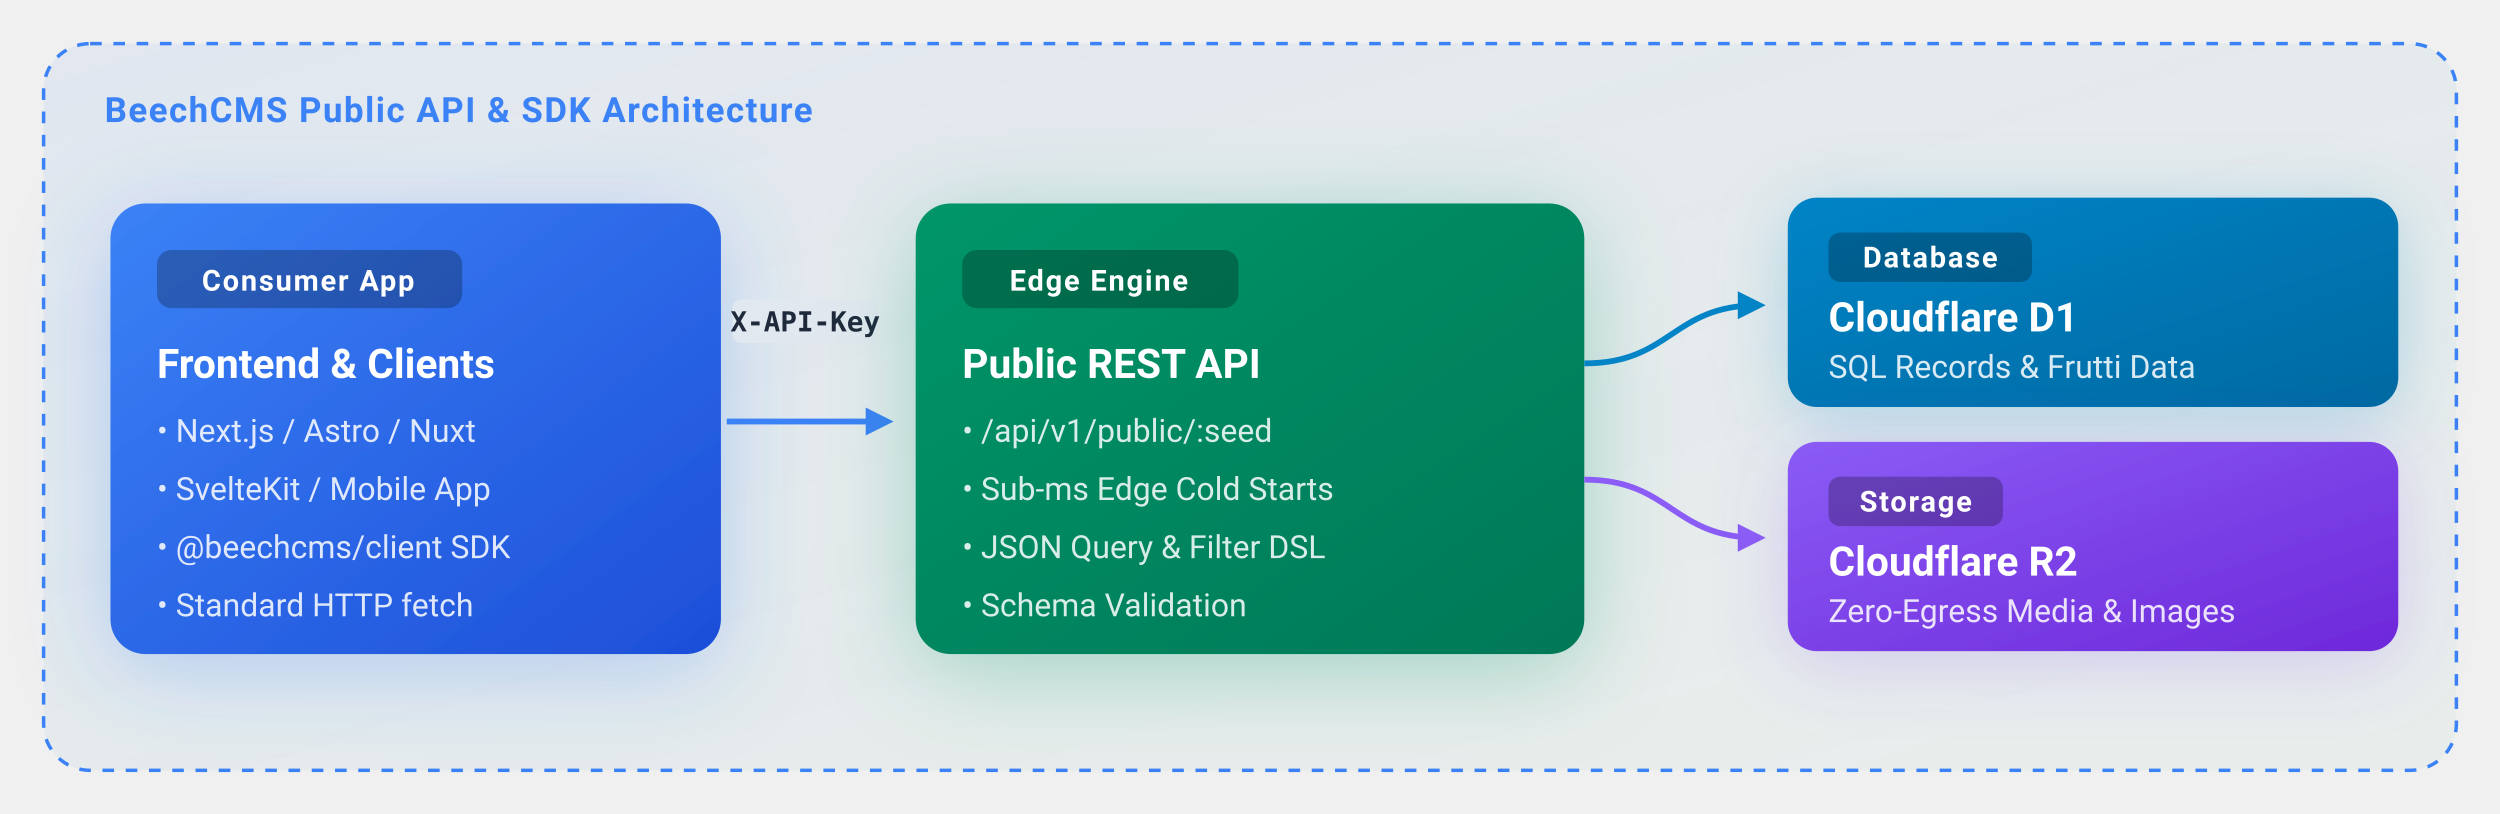
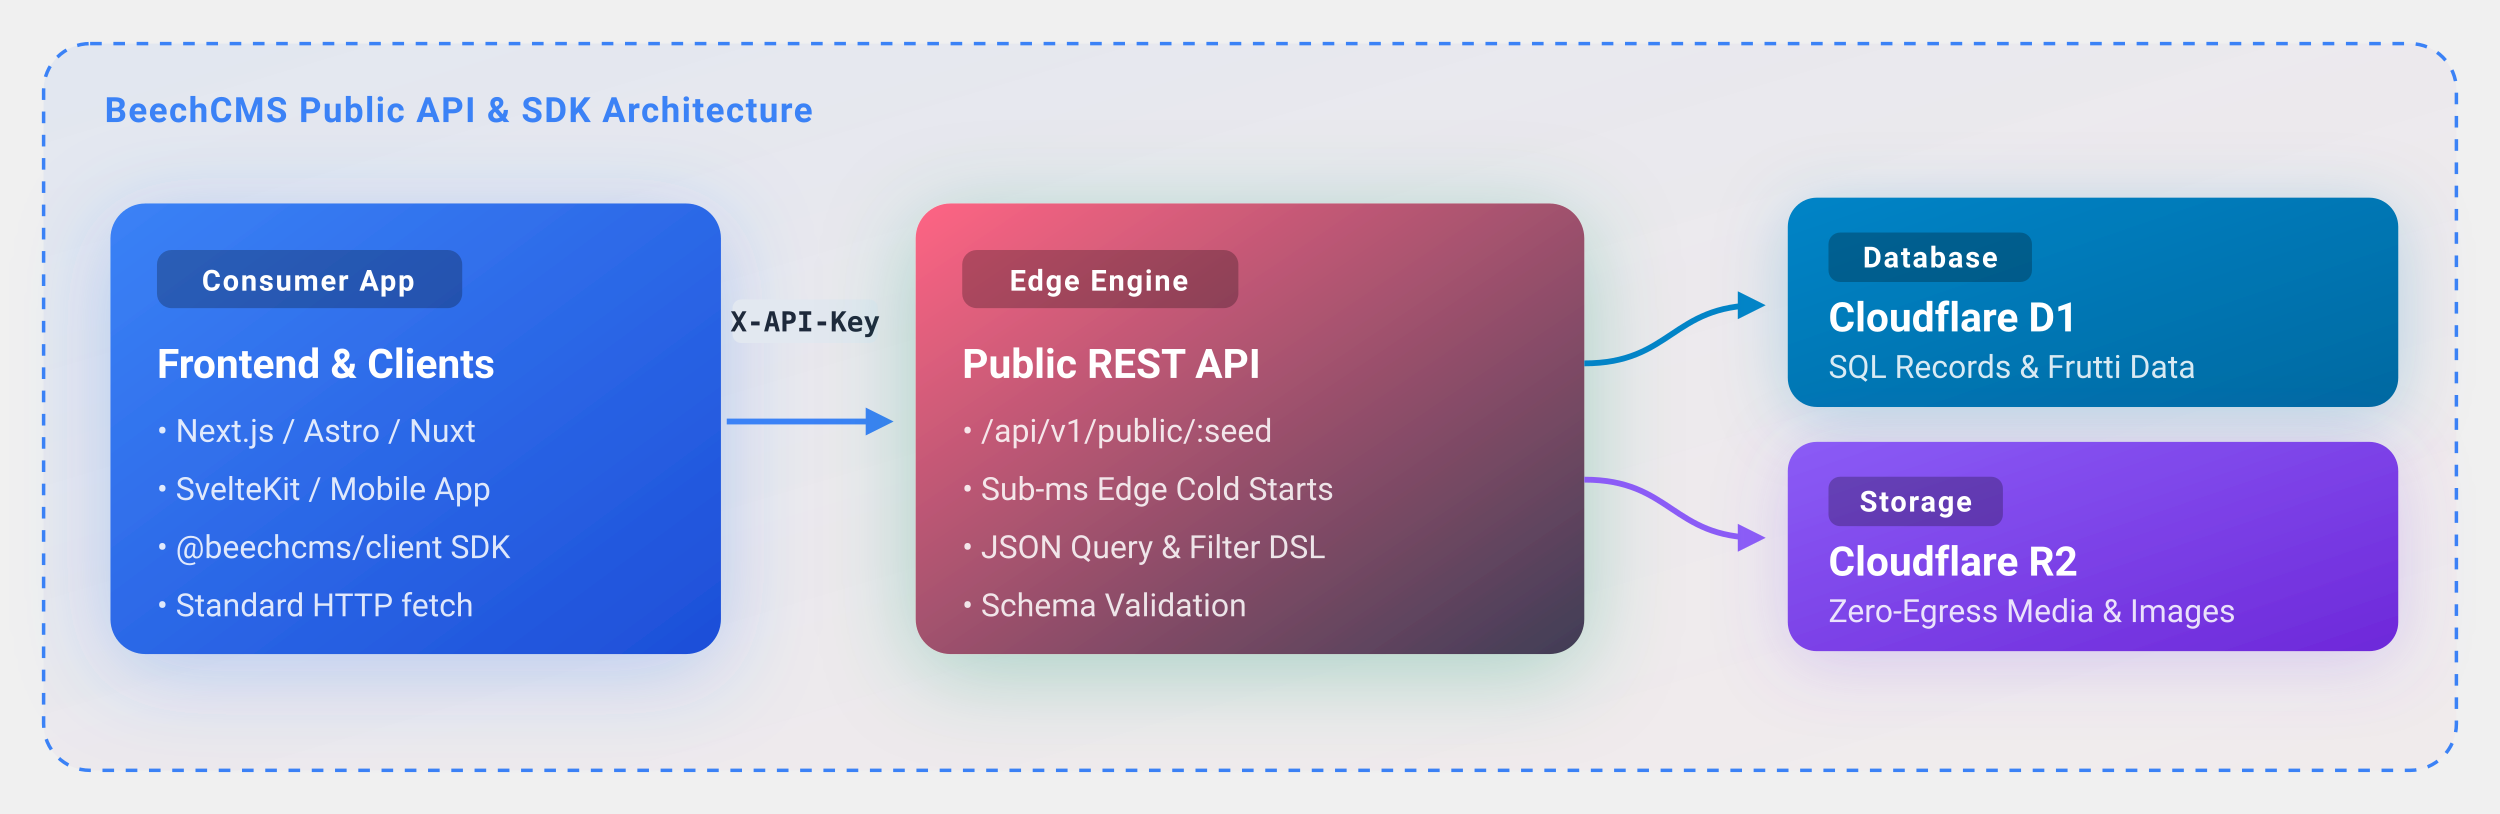
<svg xmlns="http://www.w3.org/2000/svg" viewBox="0 0 860 280" width="100%" height="100%">
  <defs>
    <linearGradient id="clientGrad" x1="0%" y1="0%" x2="100%" y2="100%">
      <stop offset="0%" stop-color="#3b82f6" />
      <stop offset="100%" stop-color="#1d4ed8" />
    </linearGradient>
    <linearGradient id="apiGrad" x1="0%" y1="0%" x2="100%" y2="100%">
-       <stop offset="0%" stop-color="#059669" />
-       <stop offset="100%" stop-color="#047857" />
+       <stop offset="0%" stop-color="#FF6584" />
+       <stop offset="100%" stop-color="#3F3D56" />
    </linearGradient>
    <linearGradient id="d1Grad" x1="0%" y1="0%" x2="100%" y2="100%">
      <stop offset="0%" stop-color="#0284c7" />
      <stop offset="100%" stop-color="#0369a1" />
    </linearGradient>
    <linearGradient id="r2Grad" x1="0%" y1="0%" x2="100%" y2="100%">
      <stop offset="0%" stop-color="#8b5cf6" />
      <stop offset="100%" stop-color="#6d28d9" />
    </linearGradient>
    <linearGradient id="bgBoxGrad" x1="0%" y1="0%" x2="100%" y2="100%">
      <stop offset="0%" stop-color="#3b82f6" stop-opacity="0.08" />
-       <stop offset="100%" stop-color="#059669" stop-opacity="0.03" />
+       <stop offset="100%" stop-color="#FF6584" stop-opacity="0.03" />
    </linearGradient>
    <marker id="arrow-client" viewBox="0 0 10 10" refX="6" refY="5" markerWidth="6" markerHeight="6" orient="auto">
      <path d="M 0 1 L 8 5 L 0 9 z" fill="#3b82f6" />
    </marker>
    <marker id="arrow-d1" viewBox="0 0 10 10" refX="6" refY="5" markerWidth="6" markerHeight="6" orient="auto">
      <path d="M 0 1 L 8 5 L 0 9 z" fill="#0284c7" />
    </marker>
    <marker id="arrow-r2" viewBox="0 0 10 10" refX="6" refY="5" markerWidth="6" markerHeight="6" orient="auto">
      <path d="M 0 1 L 8 5 L 0 9 z" fill="#8b5cf6" />
    </marker>
  </defs>
  <style>
    .diagram-title { font-family: -apple-system, BlinkMacSystemFont, "Segoe UI", Roboto, sans-serif; font-size: 12px; font-weight: 600; letter-spacing: 0.5px; fill: #3b82f6; text-transform: uppercase; }
    .card-badge { font-family: -apple-system, BlinkMacSystemFont, "Segoe UI", Roboto, sans-serif; font-size: 10px; font-weight: 700; text-transform: uppercase; letter-spacing: 0.6px; fill: #ffffff; }
    .card-title { font-family: -apple-system, BlinkMacSystemFont, "Segoe UI", Roboto, sans-serif; font-size: 14px; font-weight: 700; fill: #ffffff; }
    .card-desc { font-family: -apple-system, BlinkMacSystemFont, "Segoe UI", Roboto, sans-serif; font-size: 11px; fill: rgba(255, 255, 255, 0.85); }
    .req-label { font-family: -apple-system, BlinkMacSystemFont, "Segoe UI", Roboto, sans-serif; font-size: 10px; font-weight: 600; fill: #475569; }
    .code-pill { font-family: ui-monospace, SFMono-Regular, Menlo, Monaco, Consolas, monospace; font-size: 9.5px; font-weight: 600; fill: #1e293b; }
  </style>
  <rect x="15" y="15" width="830" height="250" rx="16" fill="url(#bgBoxGrad)" stroke="#3b82f6" stroke-width="1.2" stroke-dasharray="4 4" />
  <text x="36" y="42" class="diagram-title">BeechCMS Public API &amp; SDK Architecture</text>
  <g transform="translate(38, 70)">
    <rect width="210" height="155" rx="12" fill="url(#clientGrad)" filter="drop-shadow(0 6px 16px rgba(59, 130, 246, 0.3))" />
    <rect x="16" y="16" width="105" height="20" rx="5" fill="rgba(0, 0, 0, 0.25)" />
    <text x="68" y="30" text-anchor="middle" class="card-badge">Consumer App</text>
    <text x="16" y="60" class="card-title">Frontend &amp; Clients</text>
    <text x="16" y="82" class="card-desc">• Next.js / Astro / Nuxt</text>
    <text x="16" y="102" class="card-desc">• SvelteKit / Mobile App</text>
    <text x="16" y="122" class="card-desc">• @beechcms/client SDK</text>
    <text x="16" y="142" class="card-desc">• Standard HTTP fetch</text>
  </g>
  <path d="M 250 145 L 305 145" fill="none" stroke="#3b82f6" stroke-width="2" marker-end="url(#arrow-client)" />
  <g transform="translate(250, 115)">
    <rect x="2" y="-12" width="50" height="15" rx="3" fill="#e2e8f0" />
    <text x="27" y="-1" text-anchor="middle" class="code-pill">X-API-Key</text>
  </g>
  <g transform="translate(315, 70)">
    <rect width="230" height="155" rx="12" fill="url(#apiGrad)" filter="drop-shadow(0 6px 16px rgba(5, 150, 105, 0.3))" />
    <rect x="16" y="16" width="95" height="20" rx="5" fill="rgba(0, 0, 0, 0.25)" />
    <text x="63" y="30" text-anchor="middle" class="card-badge">Edge Engine</text>
    <text x="16" y="60" class="card-title">Public REST API</text>
    <text x="16" y="82" class="card-desc">• /api/v1/public/:seed</text>
    <text x="16" y="102" class="card-desc">• Sub-ms Edge Cold Starts</text>
    <text x="16" y="122" class="card-desc">• JSON Query &amp; Filter DSL</text>
    <text x="16" y="142" class="card-desc">• Schema Validation</text>
  </g>
  <path d="M 545 125 C 575 125, 575 105, 605 105" fill="none" stroke="#0284c7" stroke-width="2" marker-end="url(#arrow-d1)" />
  <path d="M 545 165 C 575 165, 575 185, 605 185" fill="none" stroke="#8b5cf6" stroke-width="2" marker-end="url(#arrow-r2)" />
  <g transform="translate(615, 68)">
    <rect width="210" height="72" rx="10" fill="url(#d1Grad)" filter="drop-shadow(0 4px 12px rgba(2, 132, 199, 0.25))" />
    <rect x="14" y="12" width="70" height="17" rx="4" fill="rgba(0, 0, 0, 0.25)" />
    <text x="49" y="24" text-anchor="middle" class="card-badge">Database</text>
    <text x="14" y="46" class="card-title">Cloudflare D1</text>
    <text x="14" y="62" class="card-desc">SQL Records &amp; Frutti Data</text>
  </g>
  <g transform="translate(615, 152)">
    <rect width="210" height="72" rx="10" fill="url(#r2Grad)" filter="drop-shadow(0 4px 12px rgba(139, 92, 246, 0.25))" />
    <rect x="14" y="12" width="60" height="17" rx="4" fill="rgba(0, 0, 0, 0.25)" />
    <text x="44" y="24" text-anchor="middle" class="card-badge">Storage</text>
    <text x="14" y="46" class="card-title">Cloudflare R2</text>
    <text x="14" y="62" class="card-desc">Zero-Egress Media &amp; Images</text>
  </g>
</svg>
